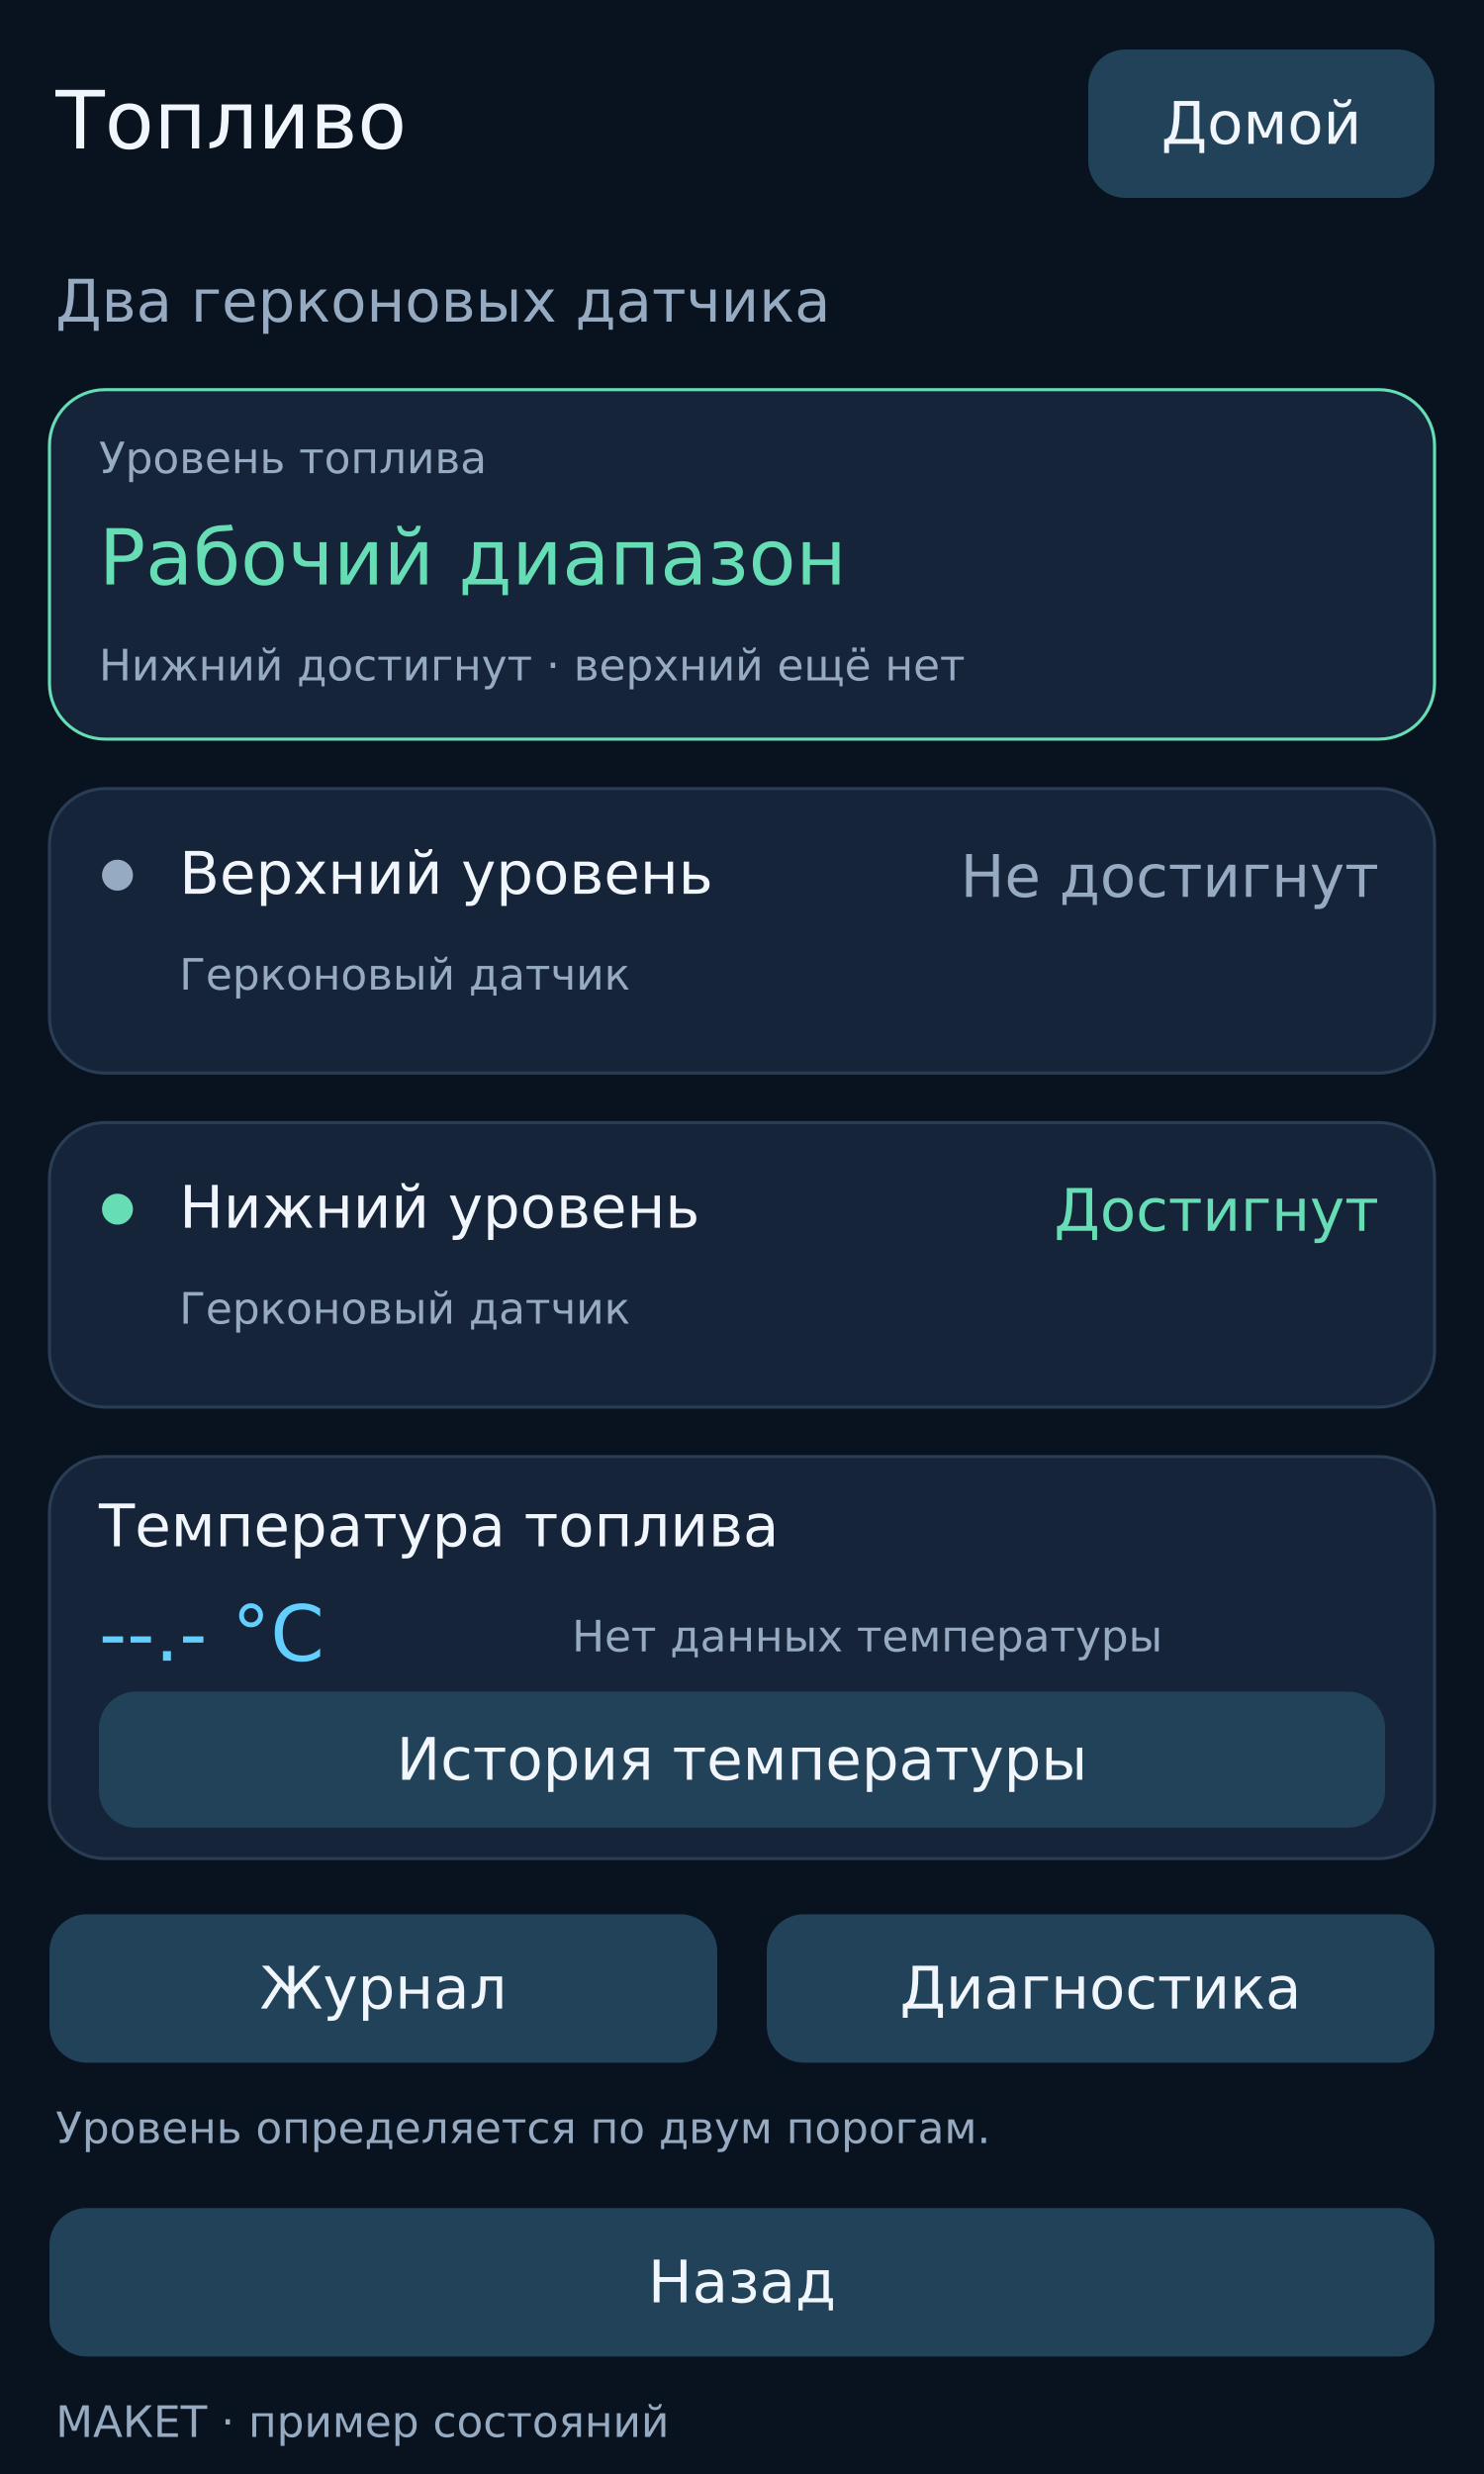
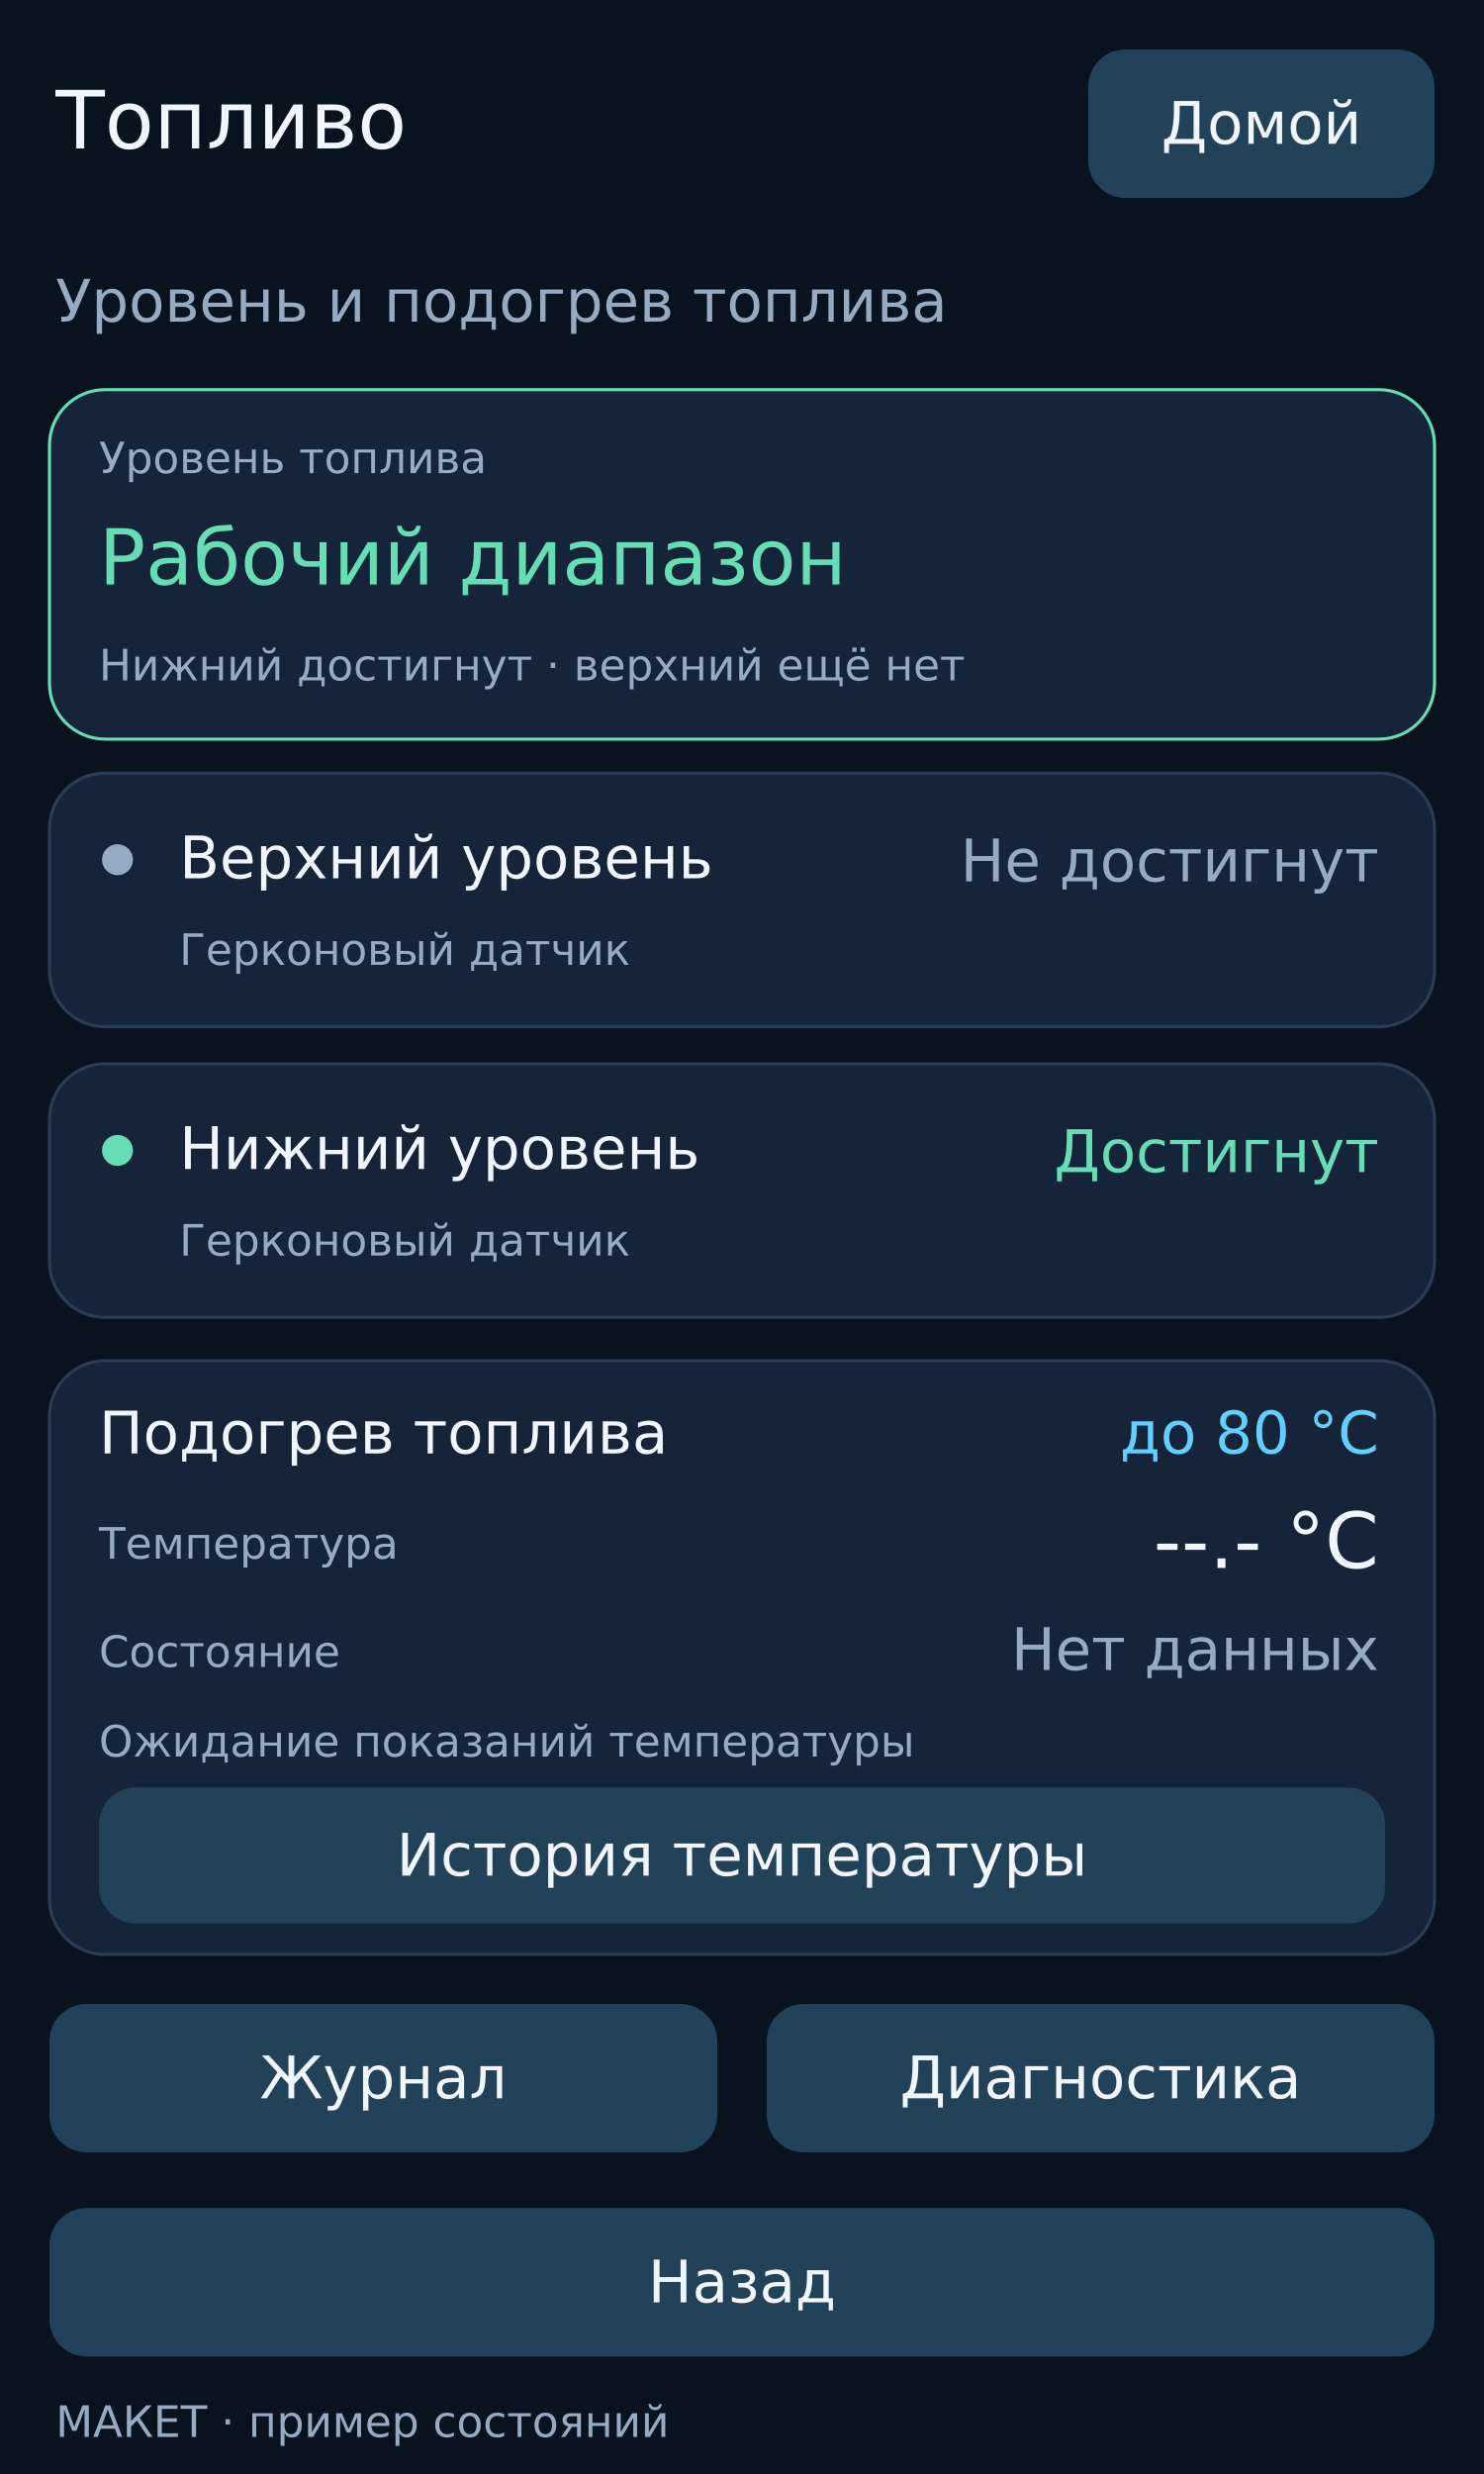
<svg xmlns="http://www.w3.org/2000/svg" width="480" height="800" viewBox="0 0 480 800" role="img" aria-label="Топливо — рабочий диапазон">
  <rect x="0" y="0" width="480" height="800" rx="0" fill="#09121F" />
  <text x="18" y="48" fill="#F1F6FC" font-family="DejaVu Sans" font-size="26" font-weight="400" text-anchor="start">Топливо</text>
  <rect x="352" y="16" width="112" height="48" rx="12" fill="#214258" />
  <text x="408.0" y="46.5" fill="#F1F6FC" font-family="DejaVu Sans" font-size="19" font-weight="400" text-anchor="middle">Домой</text>
-   <text x="18" y="104" fill="#96ABC1" font-family="DejaVu Sans" font-size="19" font-weight="400" text-anchor="start">Два герконовых датчика</text>
+   <text x="18" y="104" fill="#96ABC1" font-family="DejaVu Sans" font-size="19" font-weight="400" text-anchor="start">Уровень и подогрев топлива</text>
  <rect x="16" y="126" width="448" height="113" rx="18" fill="#152439" stroke="#66DDB4" stroke-width="1" />
  <text x="32" y="153" fill="#96ABC1" font-family="DejaVu Sans" font-size="14" font-weight="400" text-anchor="start">Уровень топлива</text>
  <text x="32" y="189" fill="#66DDB4" font-family="DejaVu Sans" font-size="25" font-weight="400" text-anchor="start">Рабочий диапазон</text>
  <text x="32" y="220" fill="#96ABC1" font-family="DejaVu Sans" font-size="14" font-weight="400" text-anchor="start">Нижний достигнут · верхний ещё нет</text>
-   <rect x="16" y="255" width="448" height="92" rx="18" fill="#152439" stroke="#293D54" stroke-width="1" />
-   <circle cx="38" cy="283" r="5" fill="#96ABC1" />
-   <text x="58" y="289" fill="#F1F6FC" font-family="DejaVu Sans" font-size="19" font-weight="400" text-anchor="start">Верхний уровень</text>
-   <text x="58" y="320" fill="#96ABC1" font-family="DejaVu Sans" font-size="14" font-weight="400" text-anchor="start">Герконовый датчик</text>
-   <text x="446" y="290" fill="#96ABC1" font-family="DejaVu Sans" font-size="19" font-weight="400" text-anchor="end">Не достигнут</text>
-   <rect x="16" y="363" width="448" height="92" rx="18" fill="#152439" stroke="#293D54" stroke-width="1" />
-   <circle cx="38" cy="391" r="5" fill="#66DDB4" />
-   <text x="58" y="397" fill="#F1F6FC" font-family="DejaVu Sans" font-size="19" font-weight="400" text-anchor="start">Нижний уровень</text>
-   <text x="58" y="428" fill="#96ABC1" font-family="DejaVu Sans" font-size="14" font-weight="400" text-anchor="start">Герконовый датчик</text>
-   <text x="446" y="398" fill="#66DDB4" font-family="DejaVu Sans" font-size="19" font-weight="400" text-anchor="end">Достигнут</text>
-   <rect x="16" y="471" width="448" height="130" rx="18" fill="#152439" stroke="#293D54" stroke-width="1" />
-   <text x="32" y="500" fill="#F1F6FC" font-family="DejaVu Sans" font-size="19" font-weight="400" text-anchor="start">Температура топлива</text>
-   <text x="32" y="537" fill="#62CFFF" font-family="DejaVu Sans" font-size="25" font-weight="400" text-anchor="start">--.- °C</text>
-   <text x="185" y="534" fill="#96ABC1" font-family="DejaVu Sans" font-size="14" font-weight="400" text-anchor="start">Нет данных температуры</text>
-   <rect x="32" y="547" width="416" height="44" rx="12" fill="#214258" />
-   <text x="240.0" y="575.5" fill="#F1F6FC" font-family="DejaVu Sans" font-size="19" font-weight="400" text-anchor="middle">История температуры</text>
-   <rect x="16" y="619" width="216" height="48" rx="12" fill="#214258" />
-   <text x="124.0" y="649.5" fill="#F1F6FC" font-family="DejaVu Sans" font-size="19" font-weight="400" text-anchor="middle">Журнал</text>
-   <rect x="248" y="619" width="216" height="48" rx="12" fill="#214258" />
-   <text x="356.0" y="649.5" fill="#F1F6FC" font-family="DejaVu Sans" font-size="19" font-weight="400" text-anchor="middle">Диагностика</text>
-   <text x="18" y="693" fill="#96ABC1" font-family="DejaVu Sans" font-size="14" font-weight="400" text-anchor="start">Уровень определяется по двум порогам.</text>
+   <rect x="16" y="250" width="448" height="82" rx="18" fill="#152439" stroke="#293D54" stroke-width="1" />
+   <circle cx="38" cy="278" r="5" fill="#96ABC1" />
+   <text x="58" y="284" fill="#F1F6FC" font-family="DejaVu Sans" font-size="19" font-weight="400" text-anchor="start">Верхний уровень</text>
+   <text x="58" y="312" fill="#96ABC1" font-family="DejaVu Sans" font-size="14" font-weight="400" text-anchor="start">Герконовый датчик</text>
+   <text x="446" y="285" fill="#96ABC1" font-family="DejaVu Sans" font-size="19" font-weight="400" text-anchor="end">Не достигнут</text>
+   <rect x="16" y="344" width="448" height="82" rx="18" fill="#152439" stroke="#293D54" stroke-width="1" />
+   <circle cx="38" cy="372" r="5" fill="#66DDB4" />
+   <text x="58" y="378" fill="#F1F6FC" font-family="DejaVu Sans" font-size="19" font-weight="400" text-anchor="start">Нижний уровень</text>
+   <text x="58" y="406" fill="#96ABC1" font-family="DejaVu Sans" font-size="14" font-weight="400" text-anchor="start">Герконовый датчик</text>
+   <text x="446" y="379" fill="#66DDB4" font-family="DejaVu Sans" font-size="19" font-weight="400" text-anchor="end">Достигнут</text>
+   <rect x="16" y="440" width="448" height="192" rx="18" fill="#152439" stroke="#293D54" stroke-width="1" />
+   <text x="32" y="470" fill="#F1F6FC" font-family="DejaVu Sans" font-size="19" font-weight="400" text-anchor="start">Подогрев топлива</text>
+   <text x="446" y="470" fill="#62CFFF" font-family="DejaVu Sans" font-size="19" font-weight="400" text-anchor="end">до 80 °C</text>
+   <text x="32" y="504" fill="#96ABC1" font-family="DejaVu Sans" font-size="14" font-weight="400" text-anchor="start">Температура</text>
+   <text x="446" y="507" fill="#F1F6FC" font-family="DejaVu Sans" font-size="25" font-weight="400" text-anchor="end">--.- °C</text>
+   <text x="32" y="539" fill="#96ABC1" font-family="DejaVu Sans" font-size="14" font-weight="400" text-anchor="start">Состояние</text>
+   <text x="446" y="540" fill="#96ABC1" font-family="DejaVu Sans" font-size="19" font-weight="400" text-anchor="end">Нет данных</text>
+   <text x="32" y="568" fill="#96ABC1" font-family="DejaVu Sans" font-size="14" font-weight="400" text-anchor="start">Ожидание показаний температуры</text>
+   <rect x="32" y="578" width="416" height="44" rx="12" fill="#214258" />
+   <text x="240.0" y="606.5" fill="#F1F6FC" font-family="DejaVu Sans" font-size="19" font-weight="400" text-anchor="middle">История температуры</text>
+   <rect x="16" y="648" width="216" height="48" rx="12" fill="#214258" />
+   <text x="124.0" y="678.5" fill="#F1F6FC" font-family="DejaVu Sans" font-size="19" font-weight="400" text-anchor="middle">Журнал</text>
+   <rect x="248" y="648" width="216" height="48" rx="12" fill="#214258" />
+   <text x="356.0" y="678.5" fill="#F1F6FC" font-family="DejaVu Sans" font-size="19" font-weight="400" text-anchor="middle">Диагностика</text>
  <rect x="16" y="714" width="448" height="48" rx="12" fill="#214258" />
  <text x="240.0" y="744.5" fill="#F1F6FC" font-family="DejaVu Sans" font-size="19" font-weight="400" text-anchor="middle">Назад</text>
  <text x="18" y="788" fill="#96ABC1" font-family="DejaVu Sans" font-size="14" font-weight="400" text-anchor="start">МАКЕТ · пример состояний</text>
</svg>
